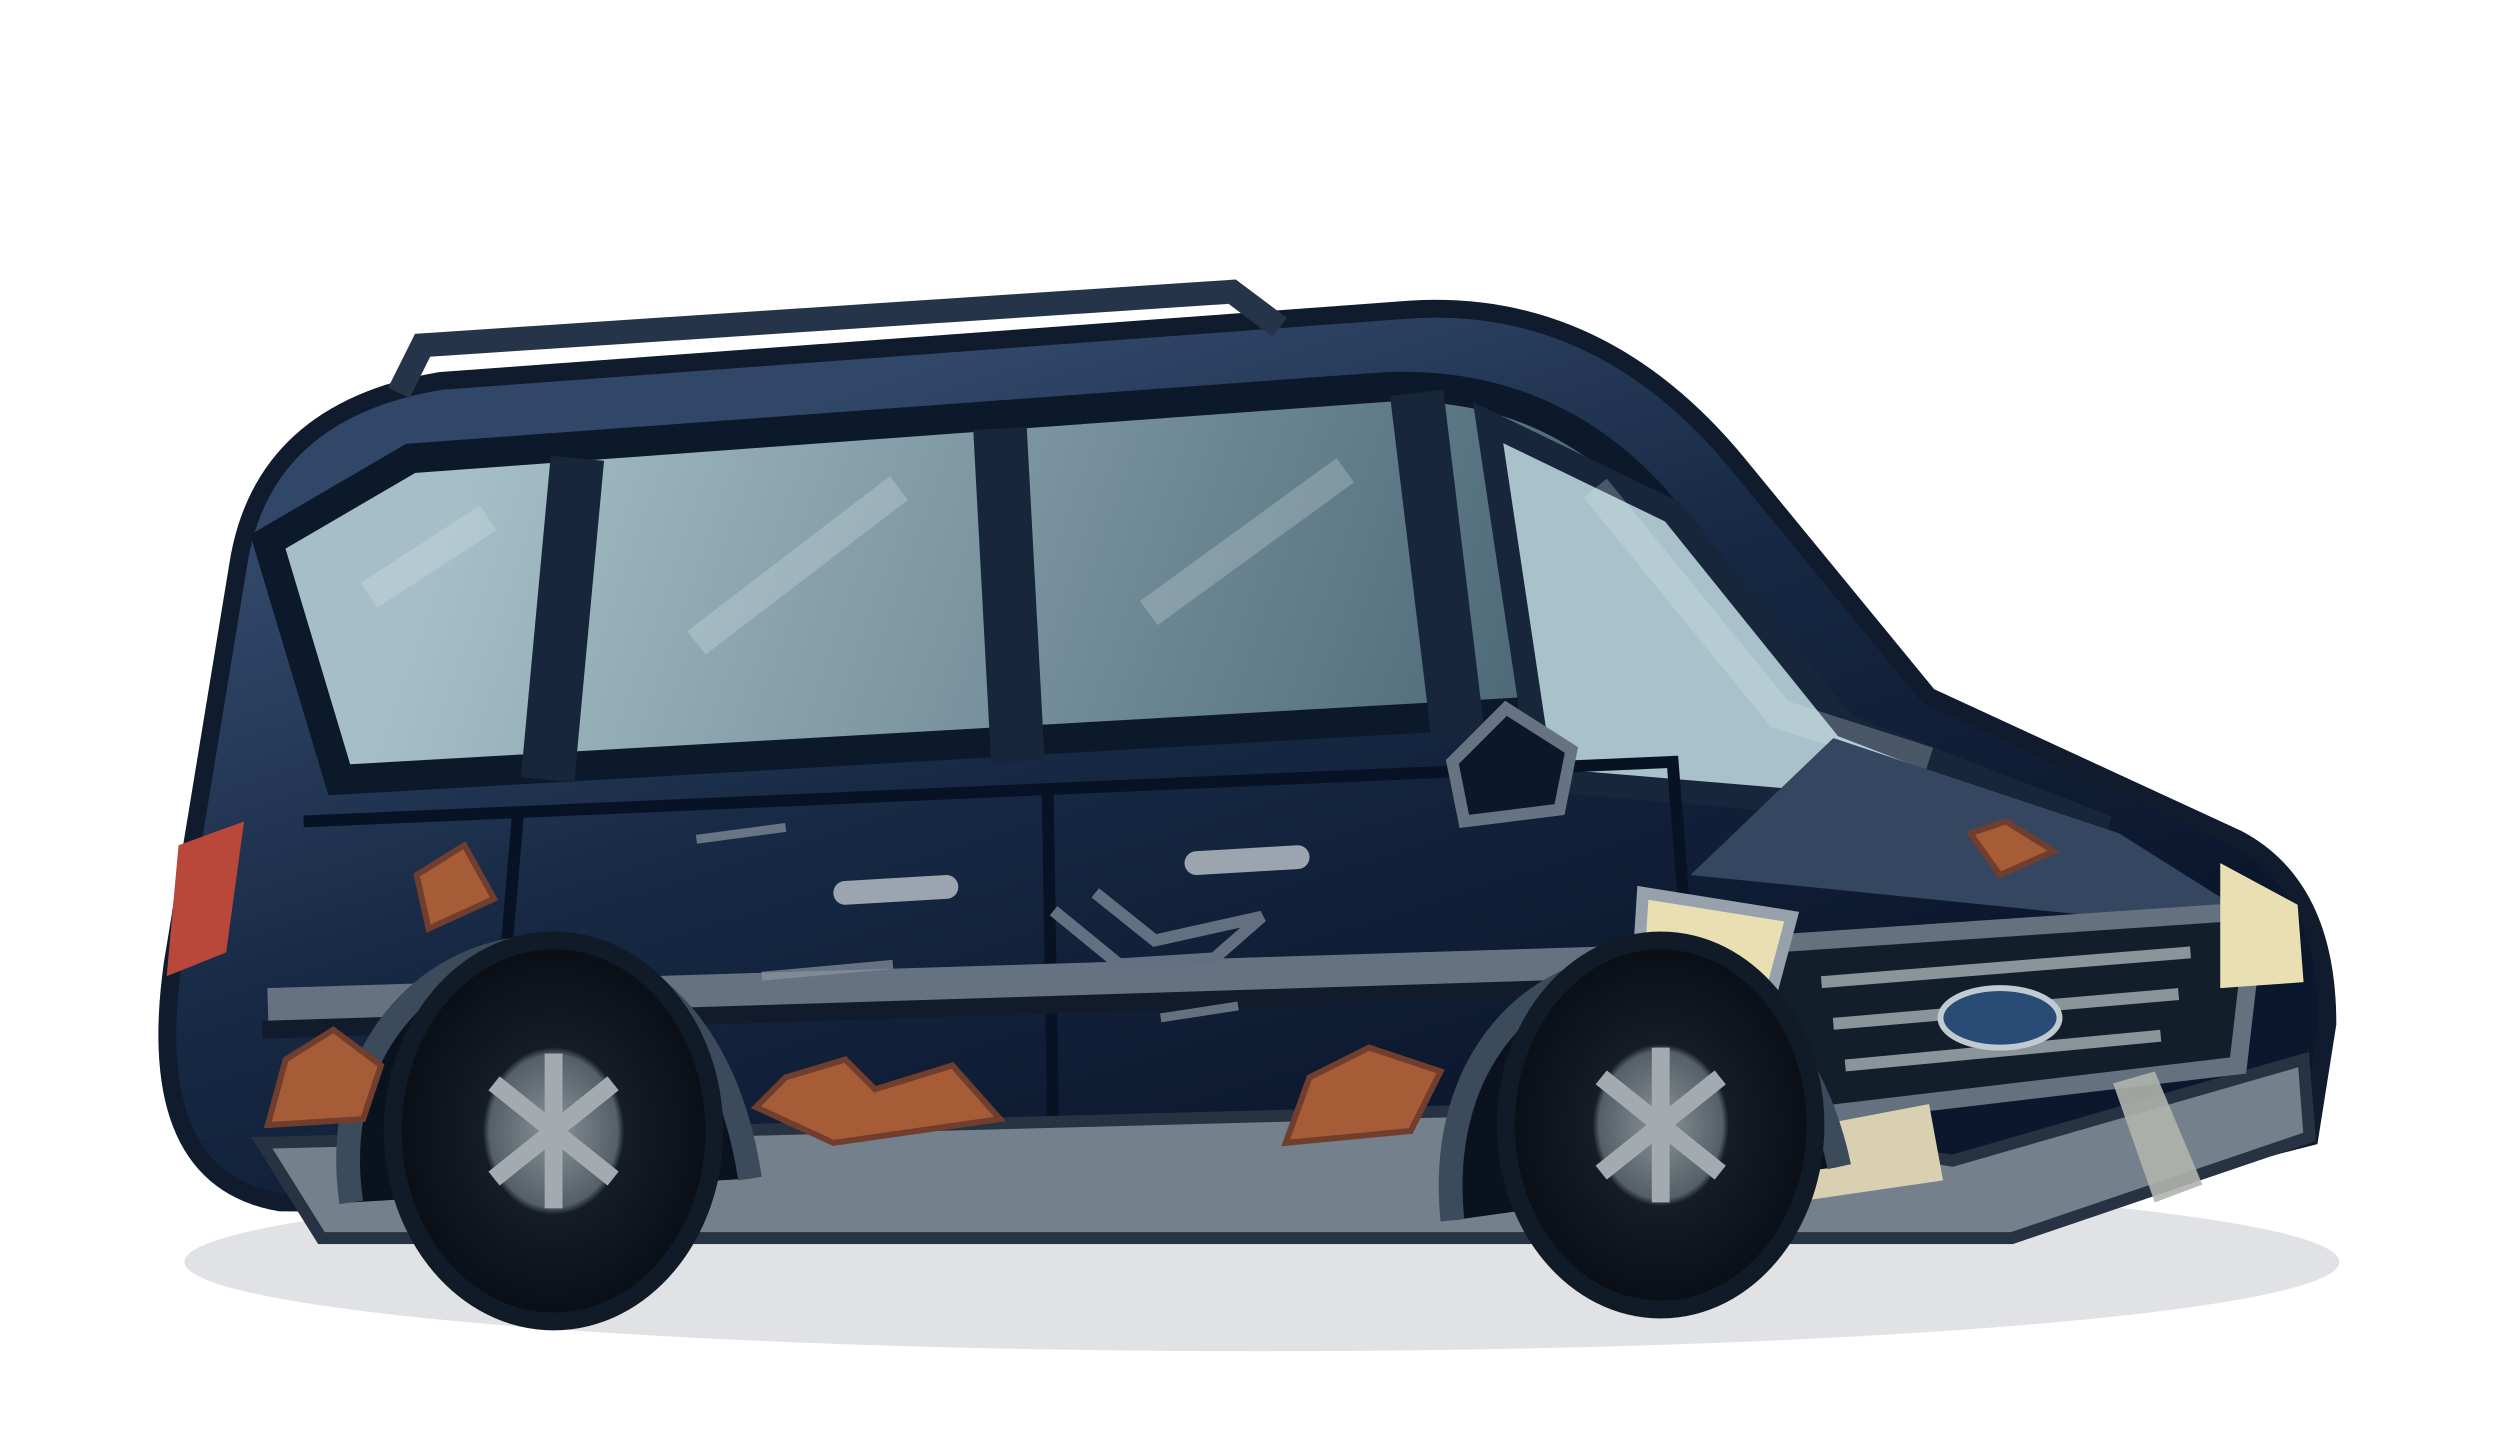
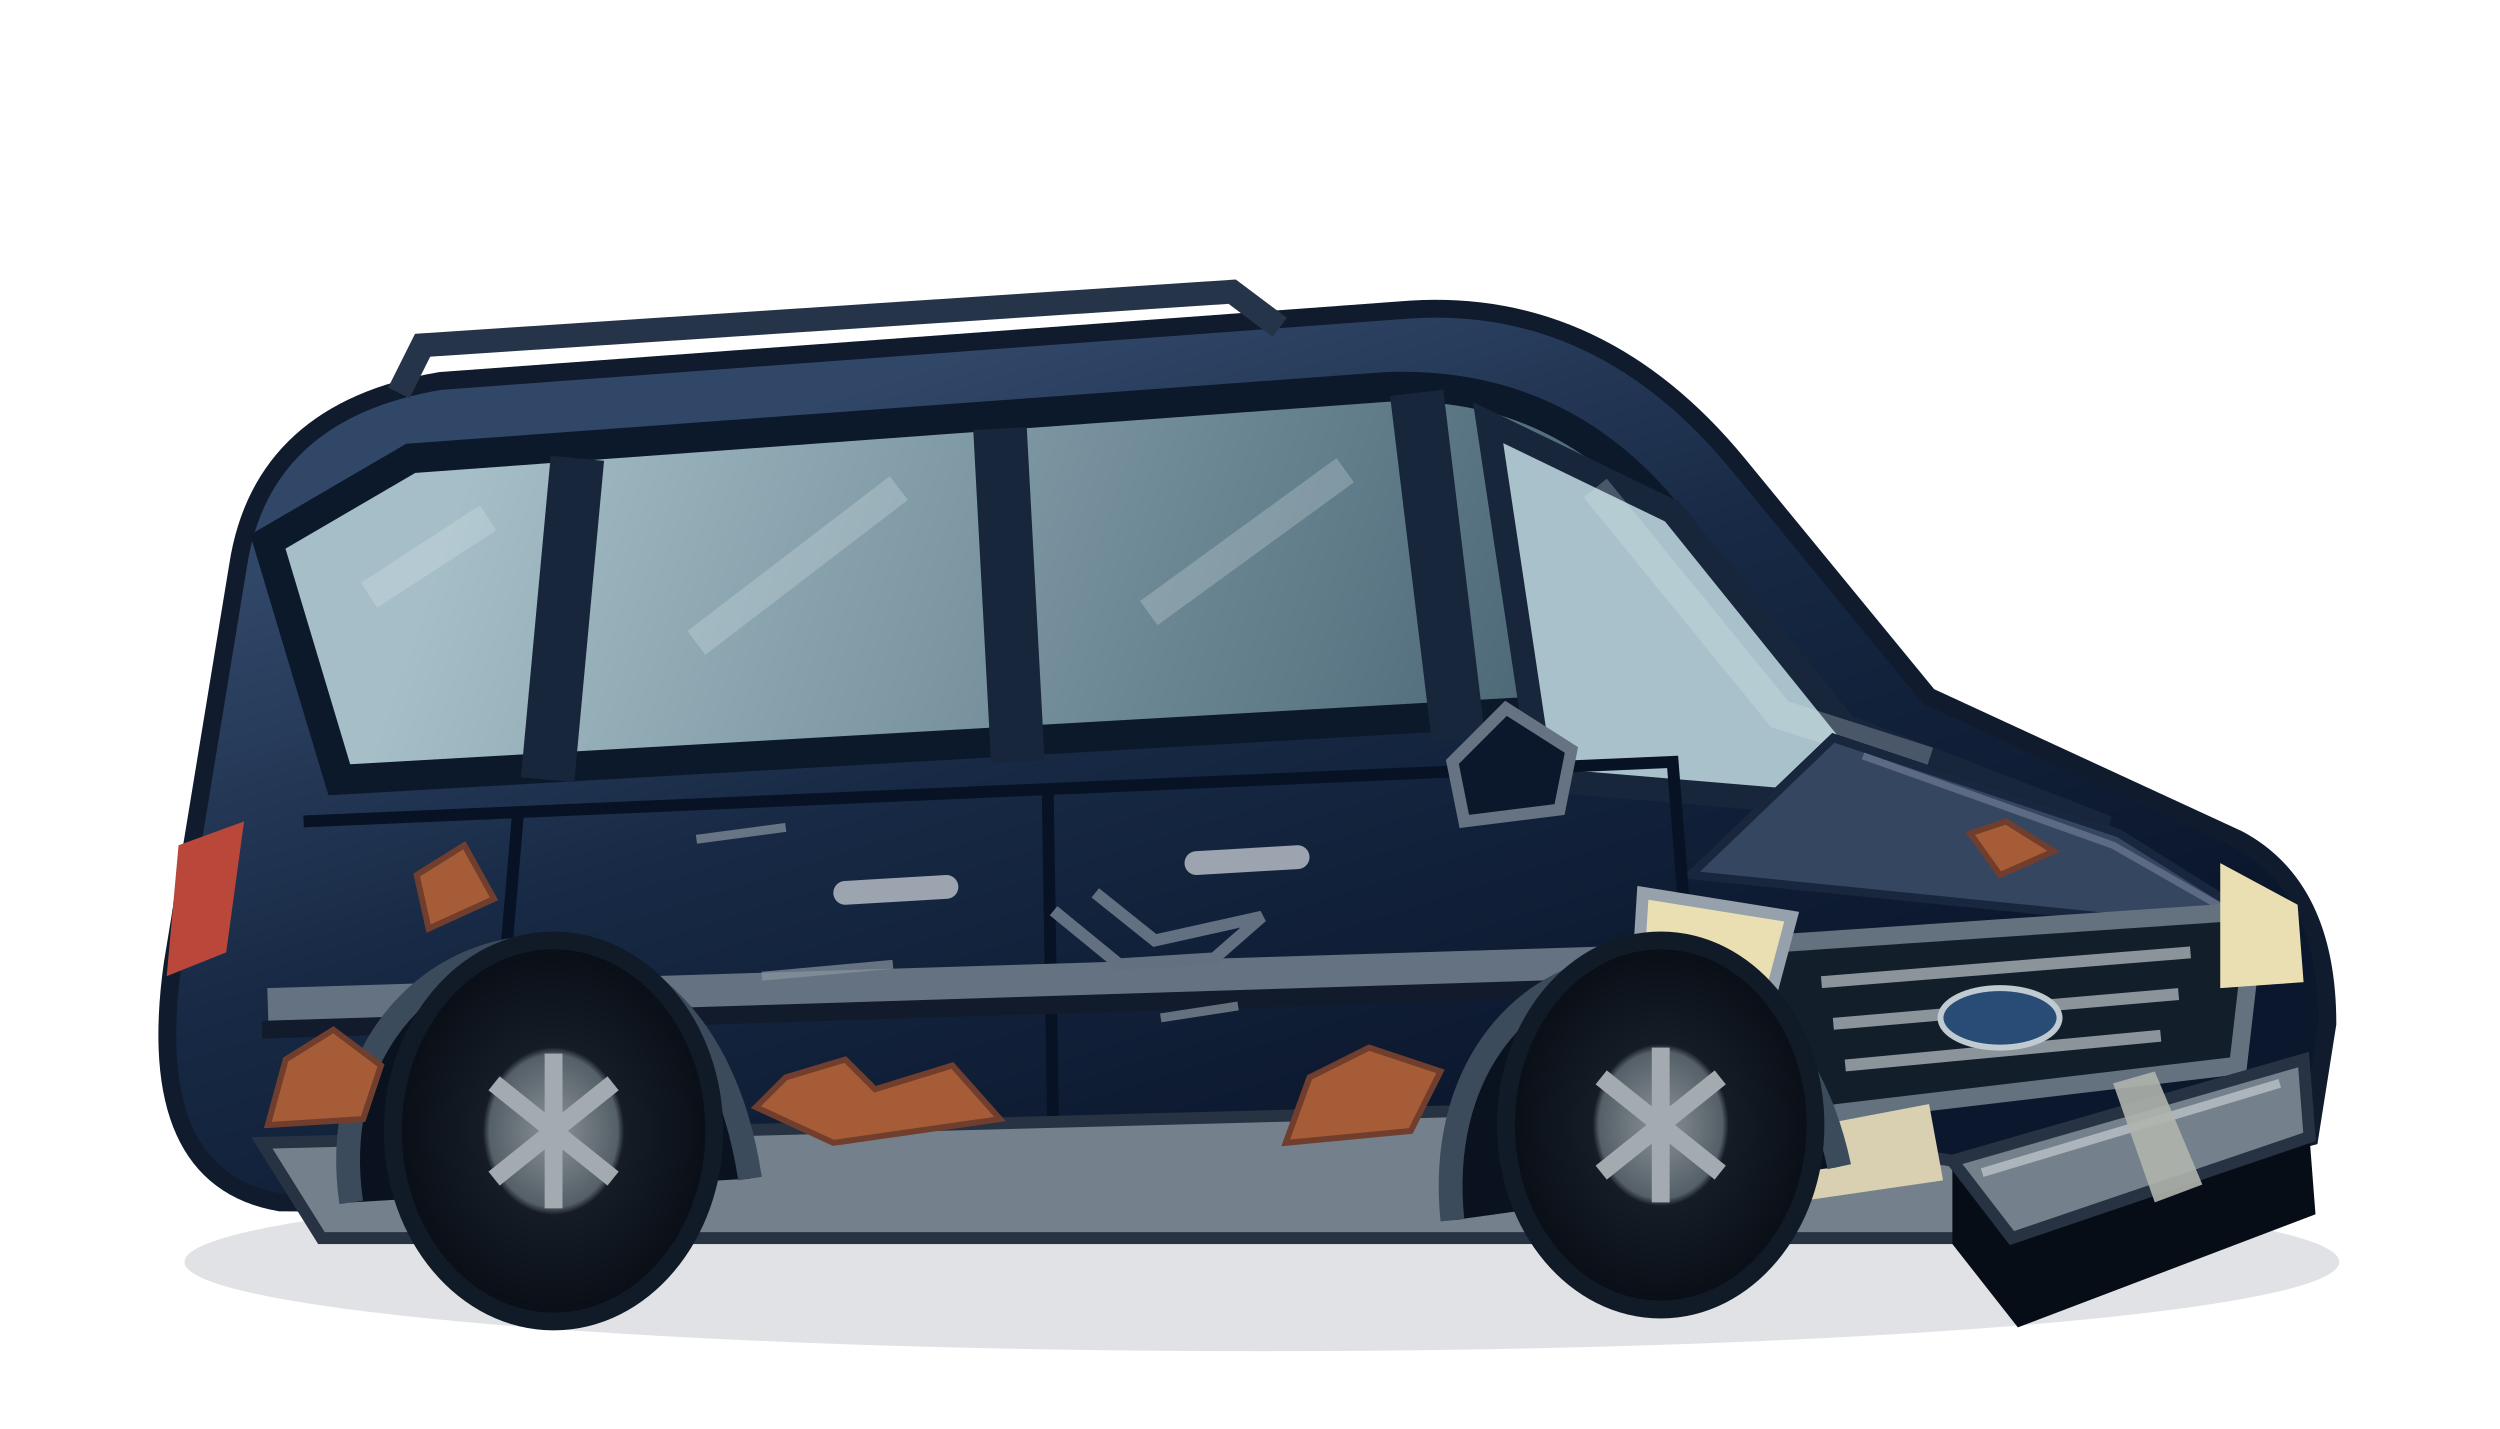
<svg xmlns="http://www.w3.org/2000/svg" viewBox="0 0 420 240" fill="none">
+   <style>
+ .van-talking-bumper{transform-origin:328px 195px;animation:bumper-chatter 5s ease-in-out infinite}
+ .van-mouth-gap{transform-origin:350px 190px;animation:mouth-chatter 5s ease-in-out infinite}
+ @keyframes bumper-chatter{0%,12%,34%,52%,100%{transform:translateY(0) rotate(0deg)}20%,43%{transform:translateY(11px) rotate(2deg)}27%{transform:translateY(3px) rotate(.5deg)}}
+ @keyframes mouth-chatter{0%,12%,34%,52%,100%{opacity:0}20%,43%{opacity:1}27%{opacity:.4}}
+ @media(prefers-reduced-motion:reduce){.van-talking-bumper,.van-mouth-gap{animation:none}.van-mouth-gap{opacity:0}}
+ </style>
  <defs>
    <linearGradient id="paint" x1="160" y1="60" x2="205" y2="202" gradientUnits="userSpaceOnUse">
      <stop stop-color="#314768" />
      <stop offset=".45" stop-color="#172944" />
      <stop offset="1" stop-color="#0b172d" />
    </linearGradient>
    <linearGradient id="glass" x1="80" y1="75" x2="255" y2="136" gradientUnits="userSpaceOnUse">
      <stop stop-color="#a5bec7" />
      <stop offset="1" stop-color="#4b6776" />
    </linearGradient>
    <radialGradient id="tire">
      <stop stop-color="#899397" />
      <stop offset=".4" stop-color="#555f67" />
      <stop offset=".44" stop-color="#151c25" />
      <stop offset="1" stop-color="#090e16" />
    </radialGradient>
  </defs>
  <ellipse cx="212" cy="212" rx="181" ry="15" fill="#142235" opacity=".13" />
  <path d="M29 162 40 95Q44 69 74 64L237 52Q269 50 292 78L324 117 376 141Q391 149 391 172L388 191 337 204 47 202Q24 198 29 162Z" fill="url(#paint)" stroke="#101b2e" stroke-width="3" />
  <path d="m45 91 24-14 164-12q28-1 46 20l23 32-245 14Z" fill="url(#glass)" stroke="#0c192b" stroke-width="5" />
  <path d="m238 66 7 58M168 72l3 56M97 77l-5 54" stroke="#17263b" stroke-width="9" />
  <path d="m250 71 31 15 29 36 44 17-95-8Z" fill="#a8c1ca" stroke="#17263b" stroke-width="4" />
  <path d="m268 82 31 38 25 8M62 100l20-13m35 21 34-26m42 21 33-24" stroke="#e0edf0" stroke-width="5" opacity=".25" />
-   <path d="m308 124 48 16 27 17-99-10Z" fill="#354660" />
+   <path d="m308 124 48 16 27 17-99-10Z" fill="#080f1c" stroke="#101b2e" stroke-width="1.5" />
+   <g>
+     <path d="m308 124 48 16 27 17-99-10Z" fill="#354660" stroke="#18273d" stroke-width="1.4" />
+     <path d="m313 127 42 15 21 12" stroke="#728095" stroke-width="1.2" opacity=".65" />
+     <path d="m331 140 6-2 8 5-9 4Z" fill="#a65d37" stroke="#713e2e" stroke-width="1" />
+   </g>
  <path d="m51 138 230-10 5 63M176 132l1 62M87 137l-5 58" stroke="#071225" stroke-width="2" />
  <path d="m45 169 225-7" stroke="#657282" stroke-width="6" />
  <path d="m44 173 222-7" stroke="#111b2b" stroke-width="3" />
-   <path d="m44 192 226-6 58 9 59-17 1 13-50 17-284 0Z" fill="#74808b" stroke="#273243" stroke-width="2" />
+   <path d="m44 192 226-6 58 9 10 13H54Z" fill="#74808b" stroke="#273243" stroke-width="2" />
  <path d="m291 159 88-6-3 26-76 9Z" fill="#131e2b" stroke="#64717f" stroke-width="3" />
  <path d="m306 165 62-5m-60 12 58-5m-56 12 53-5" stroke="#8b939b" stroke-width="2" />
  <ellipse cx="336" cy="171" rx="10" ry="5" fill="#284c75" stroke="#c0cbd1" />
  <path d="m276 150 25 4-4 15-22-3Z" fill="#e9dfb3" stroke="#96a1ac" stroke-width="2" />
  <path d="m373 145 13 7 1 13-14 1Z" fill="#e9dfb3" />
  <path d="m30 142 11-4-3 22-10 4Z" fill="#b9473a" />
  <path d="m301 189 24-2 1 13-25 1Z" fill="#d9cfb1" transform="rotate(-6 310 195)" />
  <path d="M59 202c-7-48 58-64 67-4M244 205c-5-49 54-61 65-9" fill="#0b121f" stroke="#3c4b5b" stroke-width="4" />
  <ellipse cx="93" cy="190" rx="27" ry="32" fill="url(#tire)" stroke="#111a27" stroke-width="3" />
  <ellipse cx="279" cy="189" rx="26" ry="31" fill="url(#tire)" stroke="#111a27" stroke-width="3" />
  <g stroke="#a3abb0" stroke-width="3">
    <path d="M93 177v26m-10-21 20 16m-20 0 20-16M279 176v26m-10-21 20 16m-20 0 20-16" />
  </g>
  <path d="m201 145 17-1m-76 6 17-1" stroke="#9ba4af" stroke-width="4" stroke-linecap="round" />
  <path d="m253 119-9 9 2 10 16-2 2-10Z" fill="#0b172a" stroke="#657383" stroke-width="2" />
  <g fill="#a65d37" stroke="#713e2e" stroke-width="1">
    <path d="m132 181 10-3 5 5 13-4 8 9-28 4-13-6Z" />
    <path d="m48 178 8-5 8 6-3 9-16 1Z" />
    <path d="m220 181 10-5 12 4-5 10-21 2Z" />
    <path d="m70 147 8-5 5 9-11 5Z" />
-     <path d="m331 140 6-2 8 5-9 4Z" />
  </g>
  <path d="m184 150 10 8 18-4-8 7-16 1-11-9" stroke="#627082" stroke-width="2" />
  <path d="m117 141 15-2m-4 25 22-2m45 9 13-2" stroke="#89949e" stroke-width="1.5" opacity=".7" />
-   <path d="m355 182 7-2 8 19-8 3Z" fill="#b0b4ad" opacity=".9" />
+   <path class="van-mouth-gap" d="M328 195 387 178 389 204 339 223 328 209Z" fill="#070d16" />
+   <g class="van-talking-bumper">
+     <path d="M328 195 387 178 388 191 338 208Z" fill="#74808b" stroke="#273243" stroke-width="2" />
+     <path d="m333 197 50-15" stroke="#acb5bb" stroke-width="1.5" />
+     <path d="m355 182 7-2 8 19-8 3Z" fill="#b0b4ad" opacity=".9" />
+   </g>
  <path d="m67 66 4-8 136-9 8 6" stroke="#253448" stroke-width="4" />
</svg>
